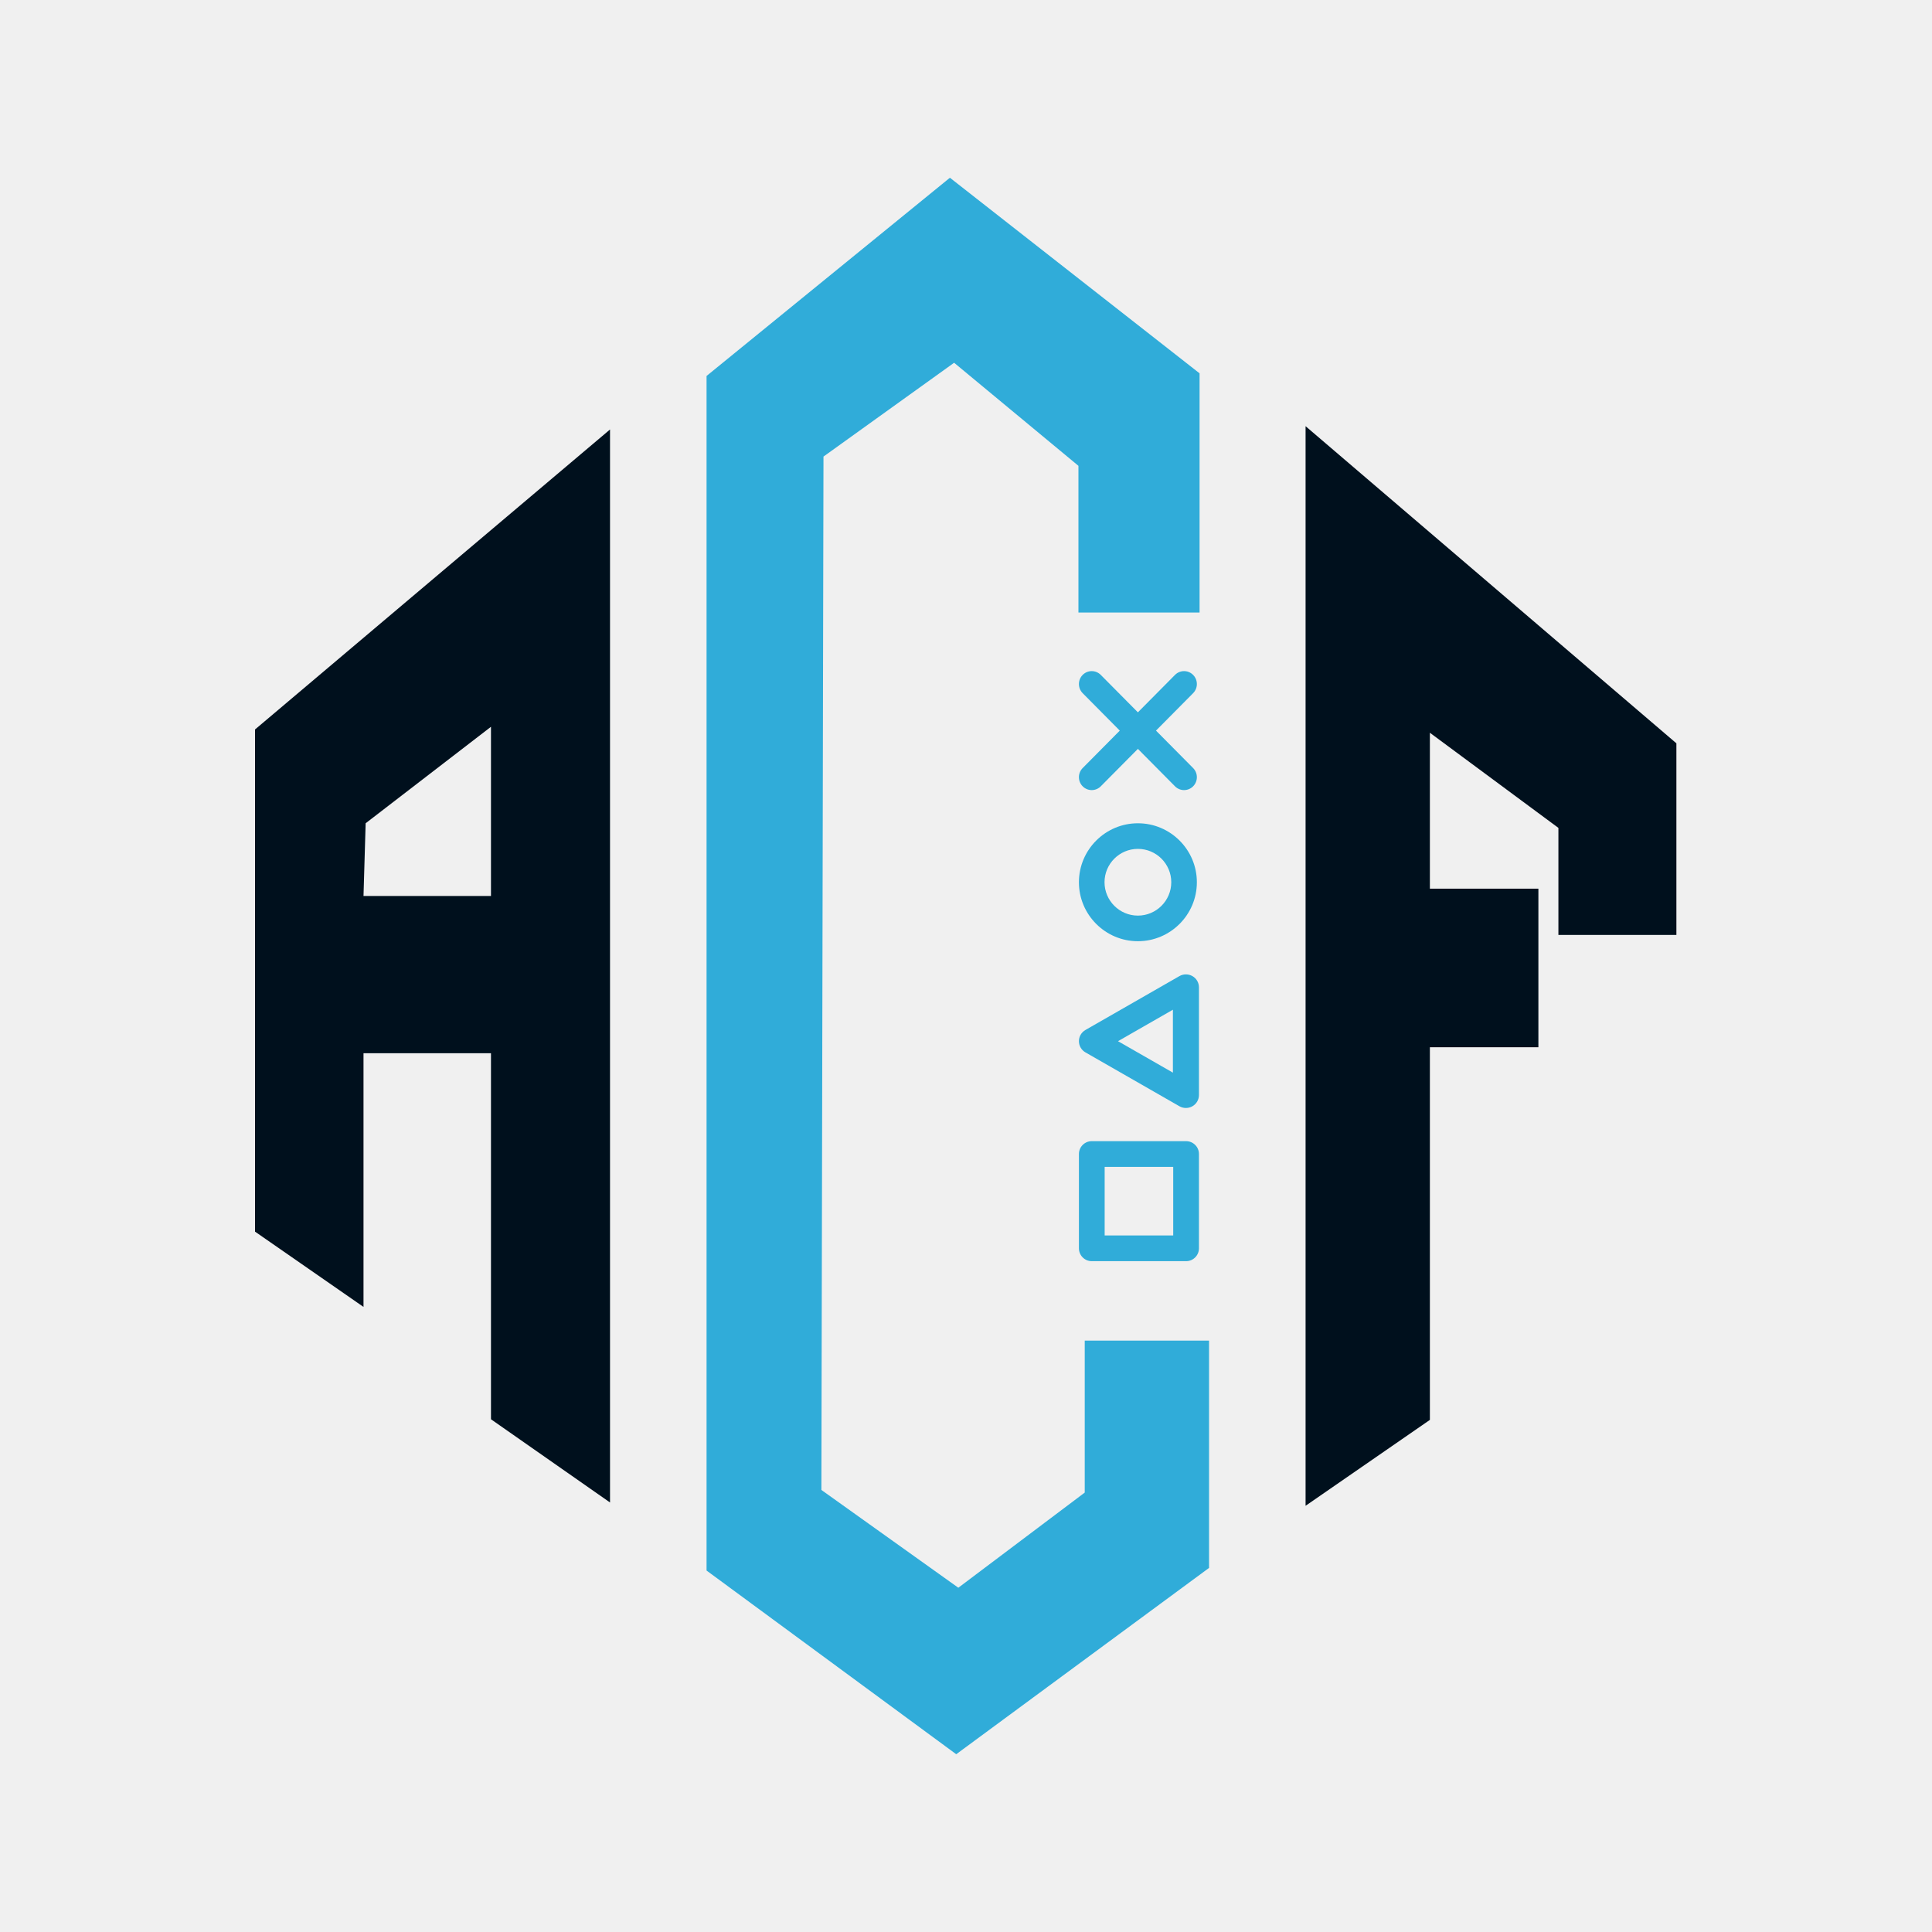
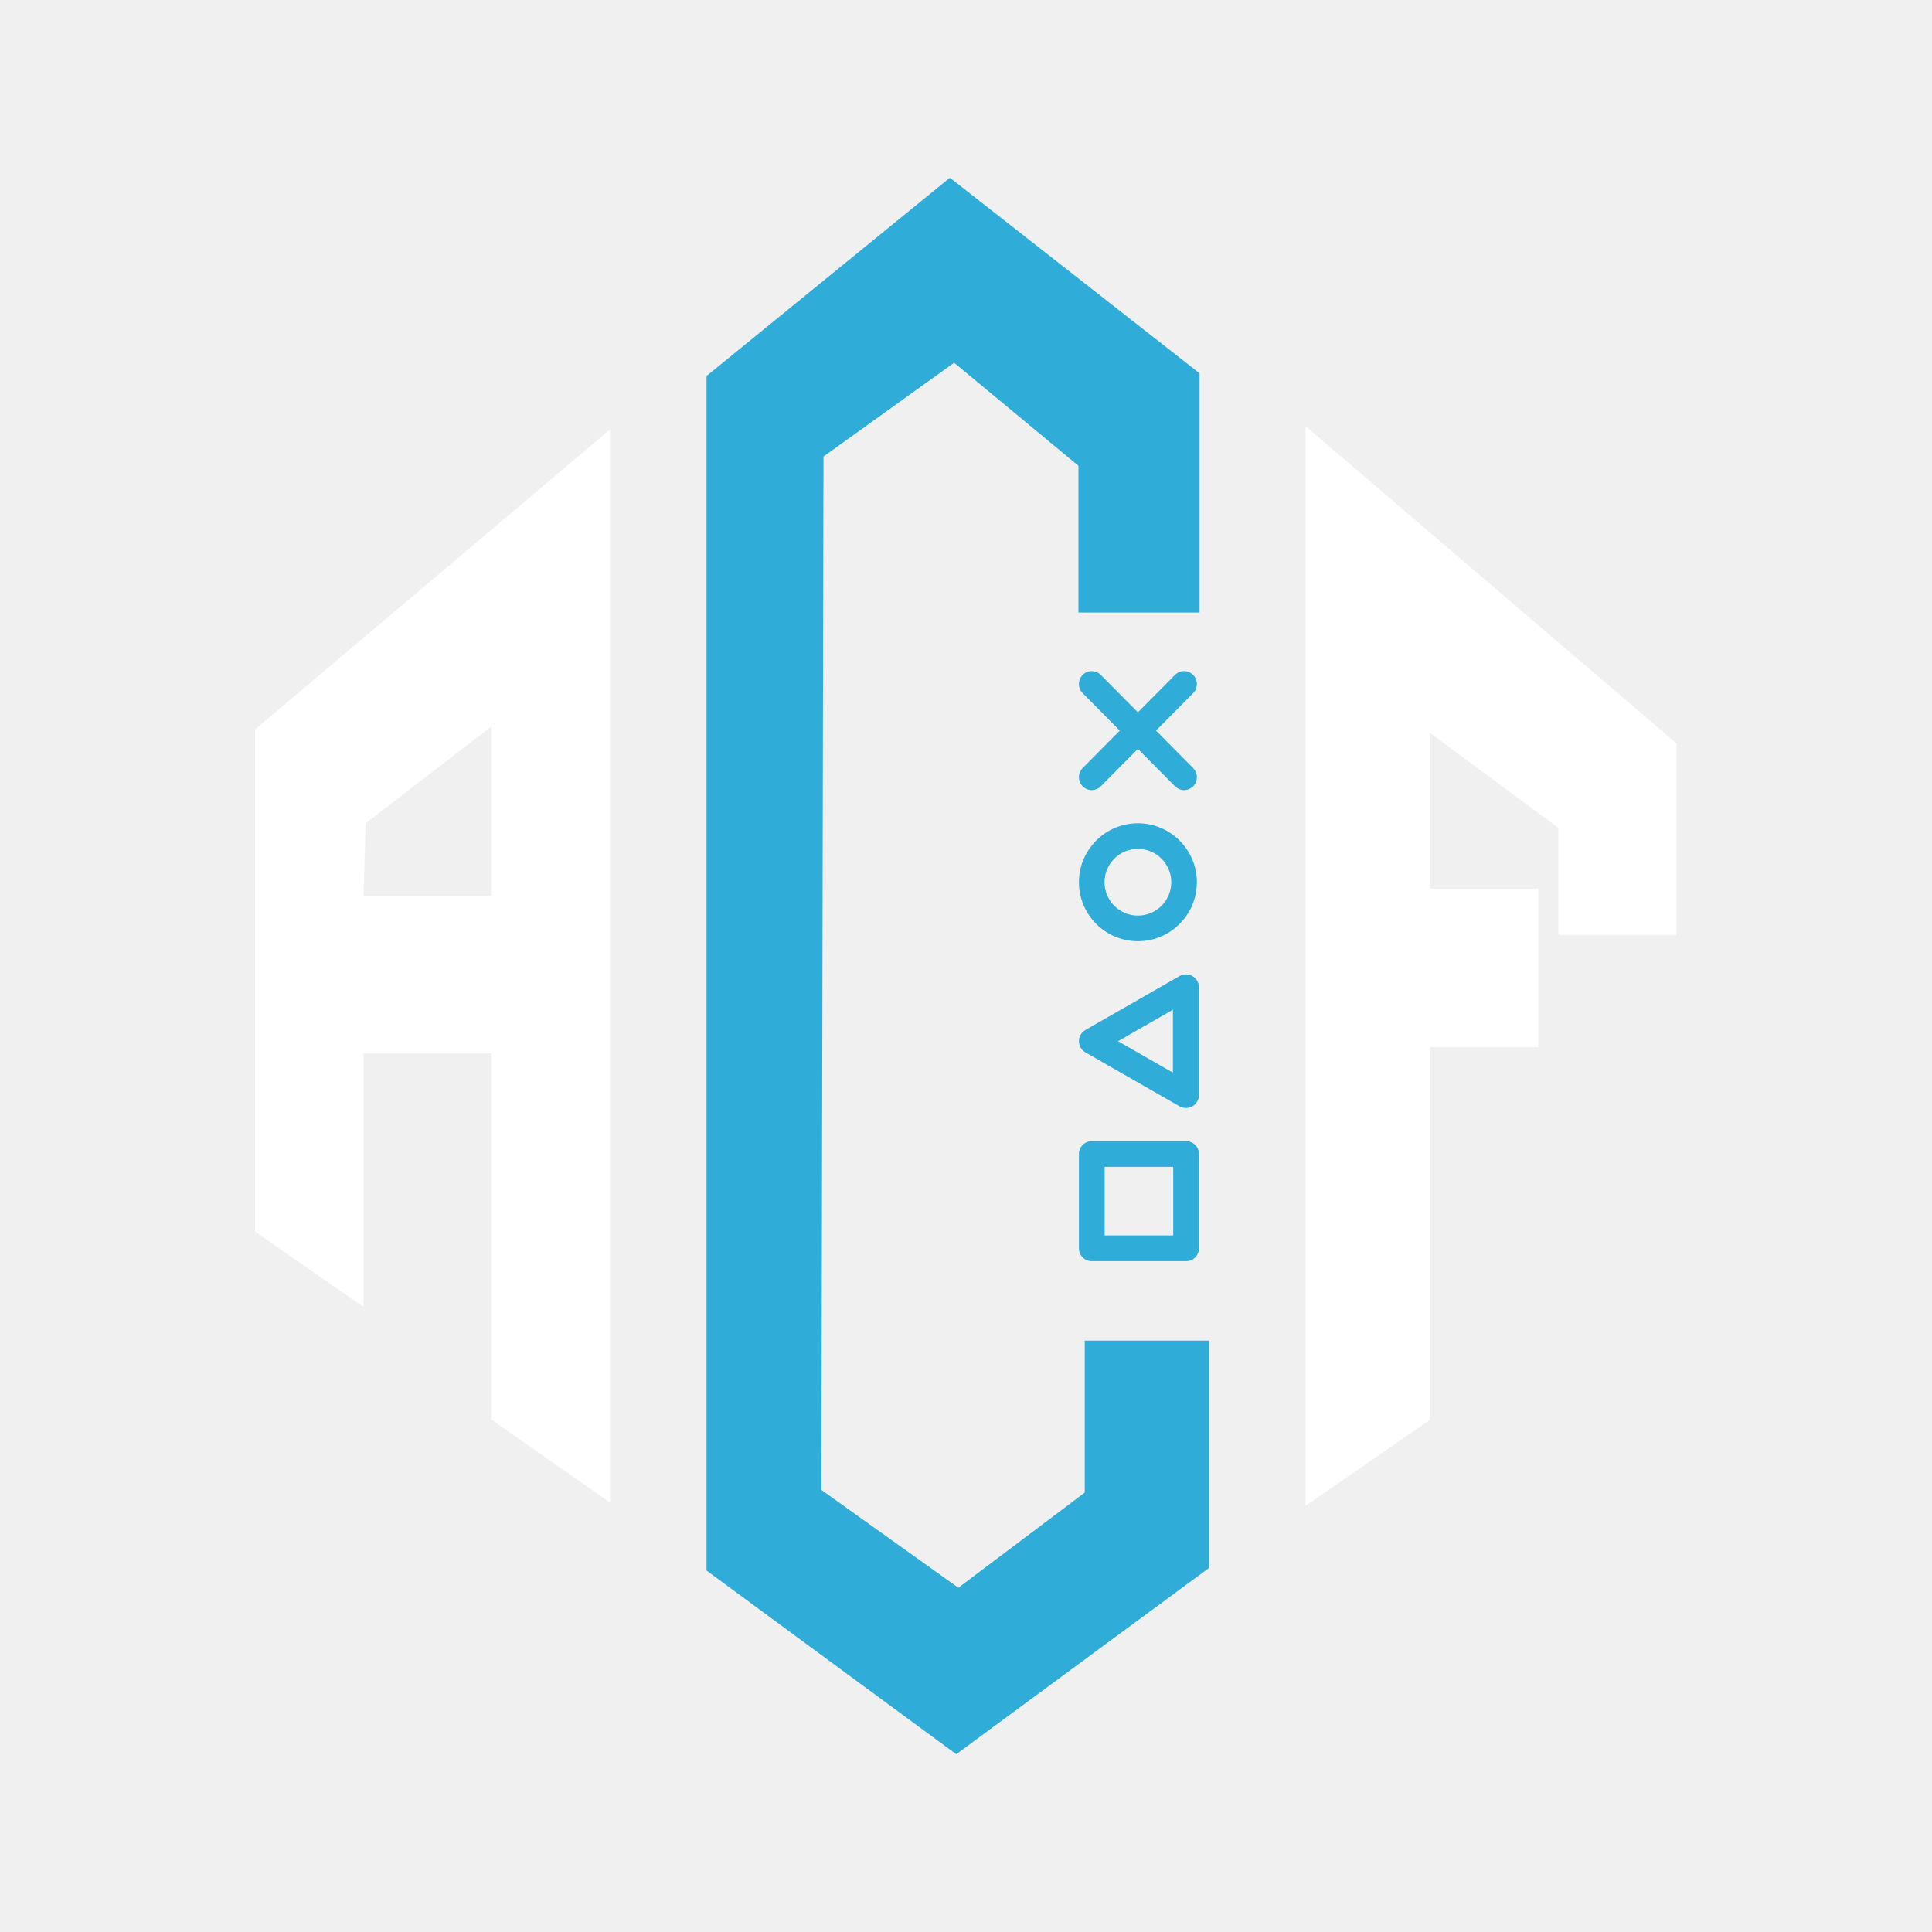
<svg xmlns="http://www.w3.org/2000/svg" width="2000" height="2000" viewBox="0 0 2000 2000" fill="none">
  <path d="M1241.79 634.056H1116.39V482.22L987.697 375.521L852.469 472.642L850.29 1542.38L992.061 1643.61L1122.92 1545.11V1387.8H1251.61V1623.09L989.882 1815.97L731.422 1625.82V389.195L983.338 184L1241.79 386.466V634.056Z" fill="#30ACD9" />
-   <path fill-rule="evenodd" clip-rule="evenodd" d="M631.495 444.602V1555.37L508.255 1469.21V1090.28H376.3V1352.92L264 1274.98V755.147L631.495 444.602ZM508.255 752.368L378.517 852.237L376.3 927.512H508.255V752.368Z" fill="#00101D" />
-   <path d="M1480.21 1084.12V1469.87L1351.53 1558.79V441.18L1735.4 769.488V967.84H1613.26V857.038L1480.21 758.543V919.963H1592.54V1084.12H1480.21Z" fill="#00101D" />
+   <path fill-rule="evenodd" clip-rule="evenodd" d="M631.495 444.602V1555.37L508.255 1469.21V1090.28H376.3V1352.92L264 1274.98V755.147L631.495 444.602ZM508.255 752.368L378.517 852.237L376.3 927.512H508.255V752.368Z" fill="white" />
+   <path d="M1480.21 1084.12V1469.87L1351.53 1558.79V441.18L1735.4 769.488V967.84H1613.26V857.038L1480.21 758.543V919.963H1592.54V1084.12H1480.21Z" fill="white" />
  <path d="M1241.15 1194.64V1292.24C1241.15 1299.6 1235.18 1305.57 1227.83 1305.57H1130.22C1122.86 1305.57 1116.9 1299.6 1116.9 1292.24V1194.64C1116.9 1187.28 1122.86 1181.32 1130.22 1181.32H1227.83C1235.18 1181.32 1241.15 1187.28 1241.15 1194.64ZM1214.51 1278.92V1207.97H1143.54V1278.92H1214.51Z" fill="#30ACD9" />
  <path d="M1241.15 1022.07V1133.59C1241.15 1138.37 1238.58 1142.8 1234.41 1145.18C1230.23 1147.57 1225.09 1147.57 1220.92 1145.18L1123.64 1089.42C1119.46 1087.03 1116.9 1082.61 1116.9 1077.83C1116.9 1073.04 1119.46 1068.62 1123.64 1066.23L1220.92 1010.47C1225.09 1008.08 1230.23 1008.08 1234.41 1010.47C1238.58 1012.86 1241.15 1017.28 1241.15 1022.07ZM1214.18 1110.39V1045.26L1157.36 1077.83L1214.18 1110.39Z" fill="#30ACD9" />
  <path d="M1238.99 913.293C1238.99 946.956 1211.61 974.34 1177.95 974.34C1144.28 974.34 1116.9 946.956 1116.9 913.293C1116.9 879.634 1144.28 852.25 1177.95 852.25C1211.61 852.25 1238.99 879.634 1238.99 913.293ZM1143.4 913.293C1143.4 932.341 1158.9 947.833 1177.95 947.833C1196.99 947.833 1212.49 932.341 1212.49 913.293C1212.49 894.249 1196.99 878.757 1177.95 878.757C1158.9 878.757 1143.4 894.249 1143.4 913.293Z" fill="#30ACD9" />
  <path d="M1177.94 737.412L1139.52 698.657C1134.35 693.434 1125.95 693.434 1120.78 698.657C1115.61 703.87 1115.61 712.332 1120.77 717.565L1159.19 756.325L1120.77 795.086C1115.61 800.308 1115.6 808.771 1120.78 813.993C1125.95 819.216 1134.35 819.216 1139.52 813.993L1177.94 775.238L1216.36 813.993C1221.54 819.216 1229.94 819.216 1235.11 813.993C1237.69 811.382 1238.99 807.963 1238.99 804.54C1238.99 801.121 1237.69 797.697 1235.11 795.086L1196.69 756.325L1235.11 717.565C1237.69 714.953 1238.99 711.535 1238.99 708.111C1238.99 704.687 1237.69 701.268 1235.11 698.657C1229.94 693.434 1221.54 693.434 1216.36 698.657L1177.94 737.412Z" fill="#30ACD9" />
</svg>
